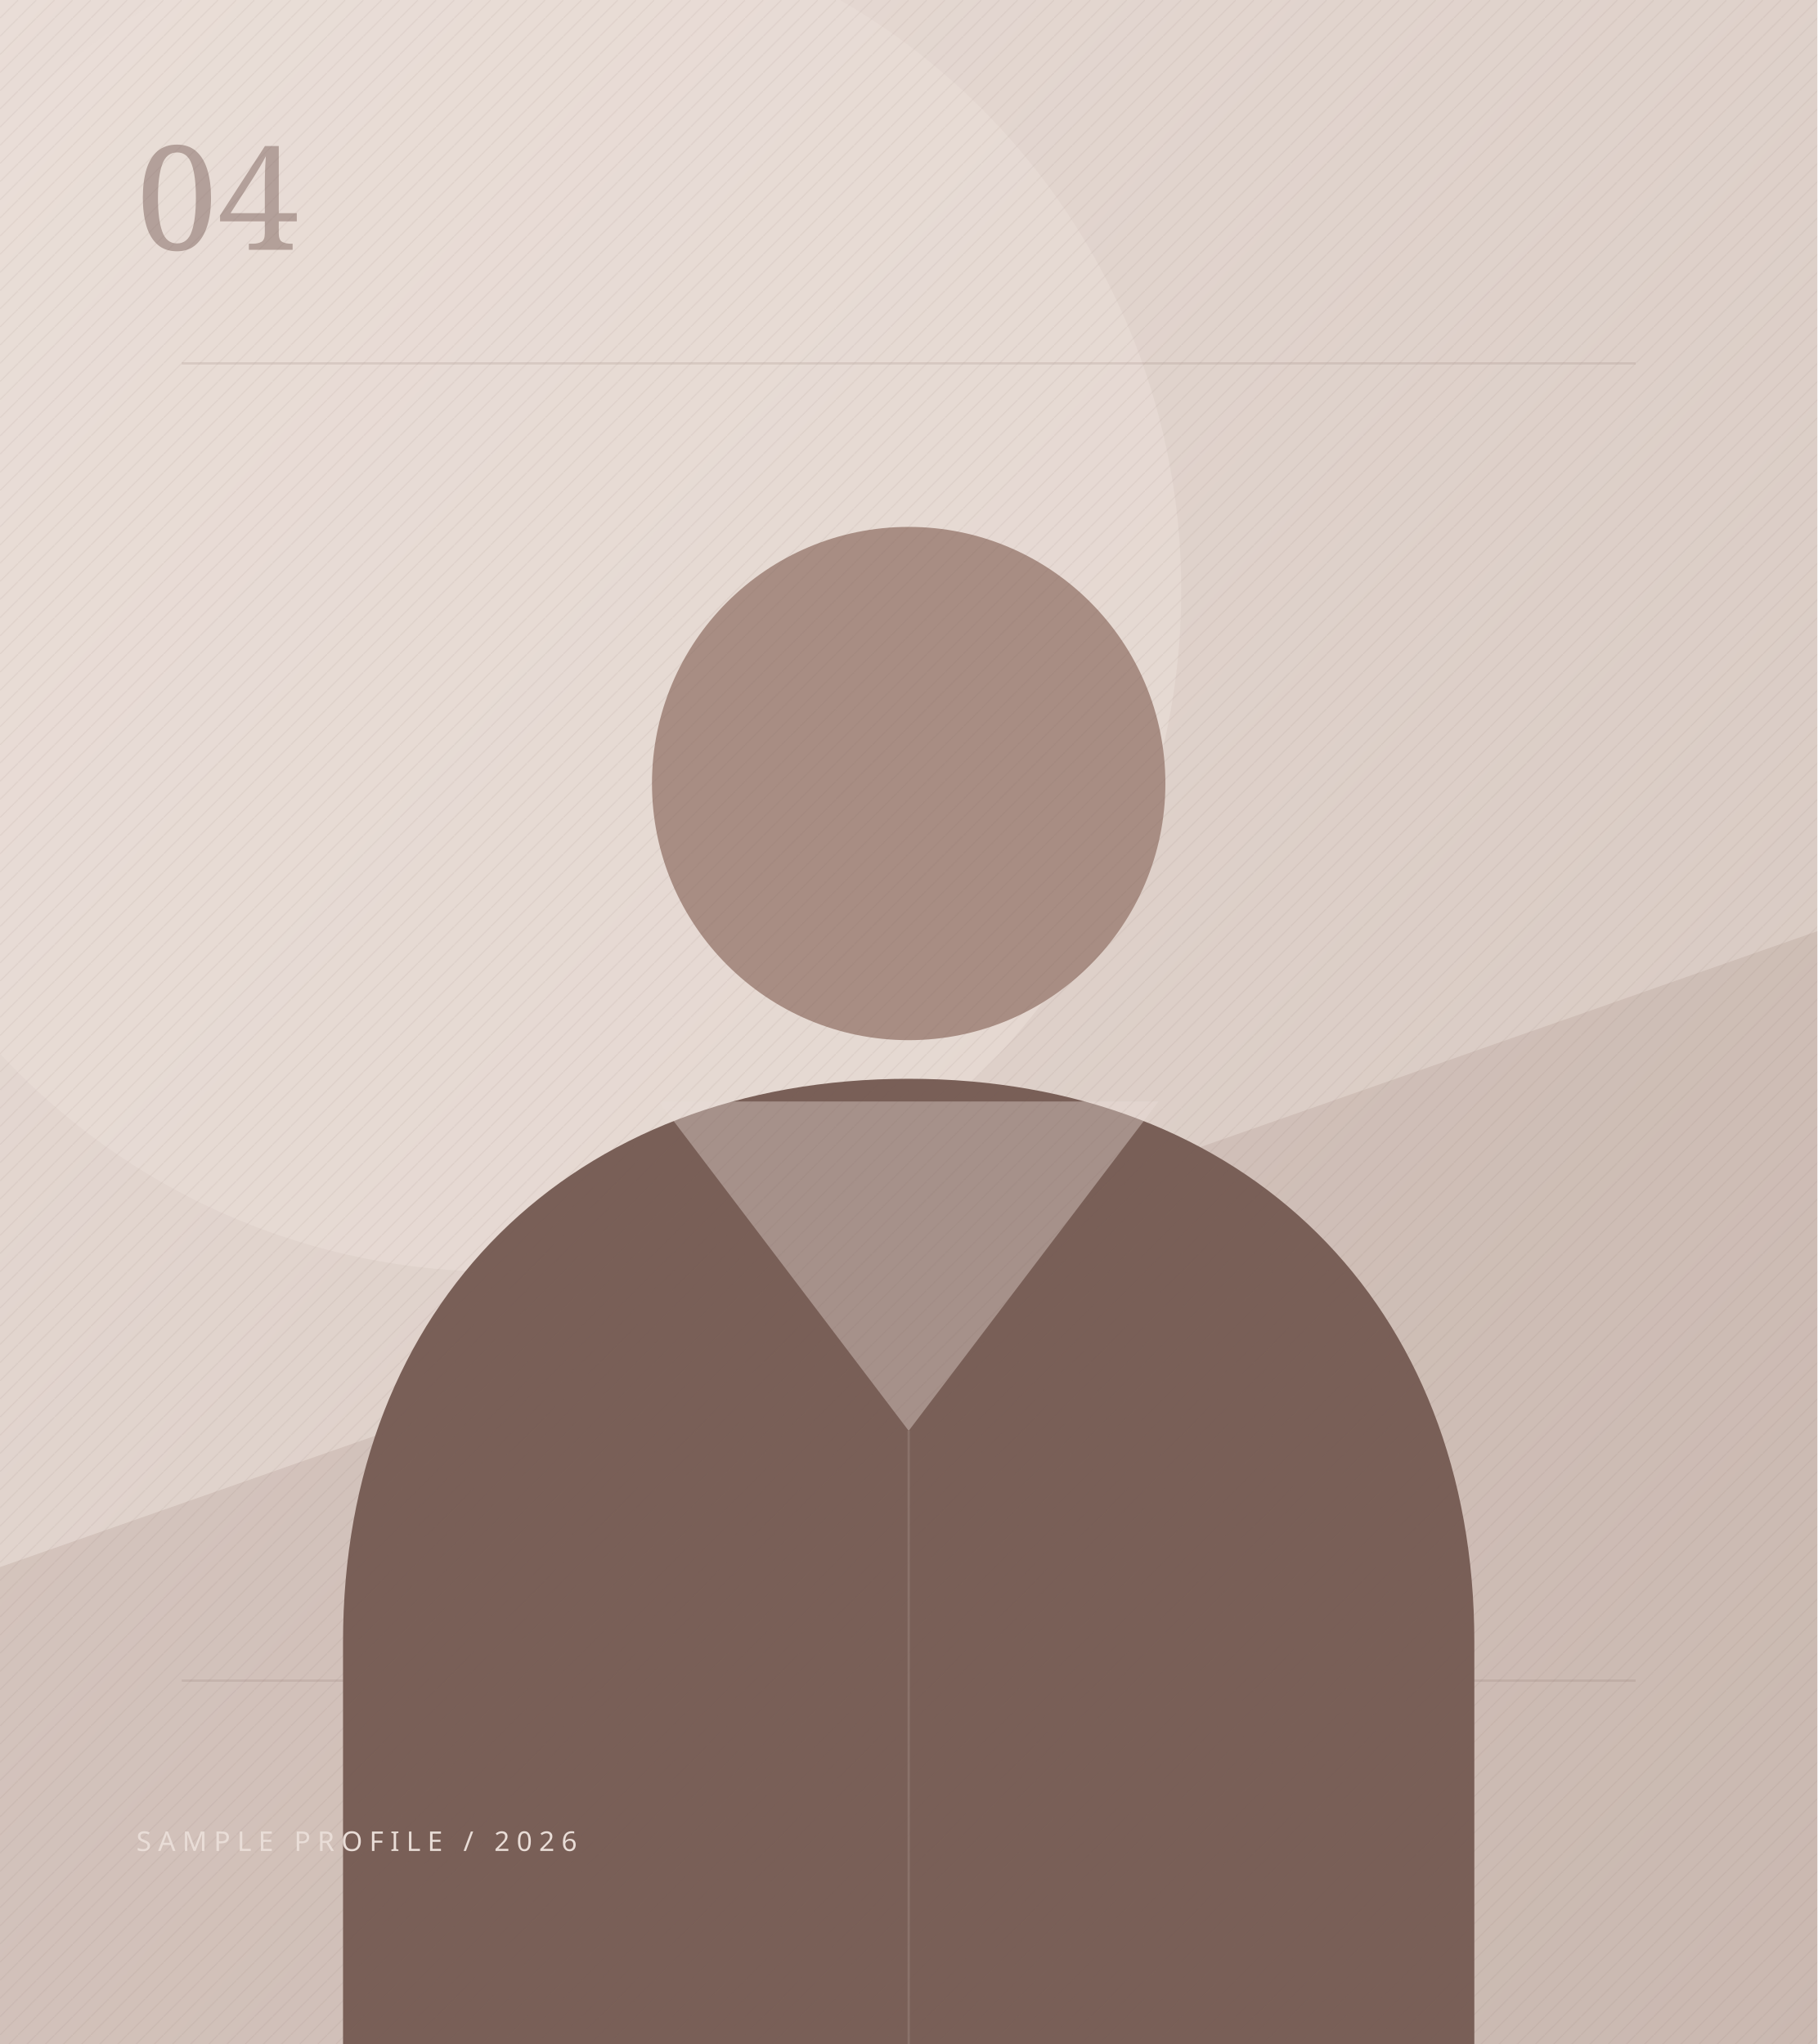
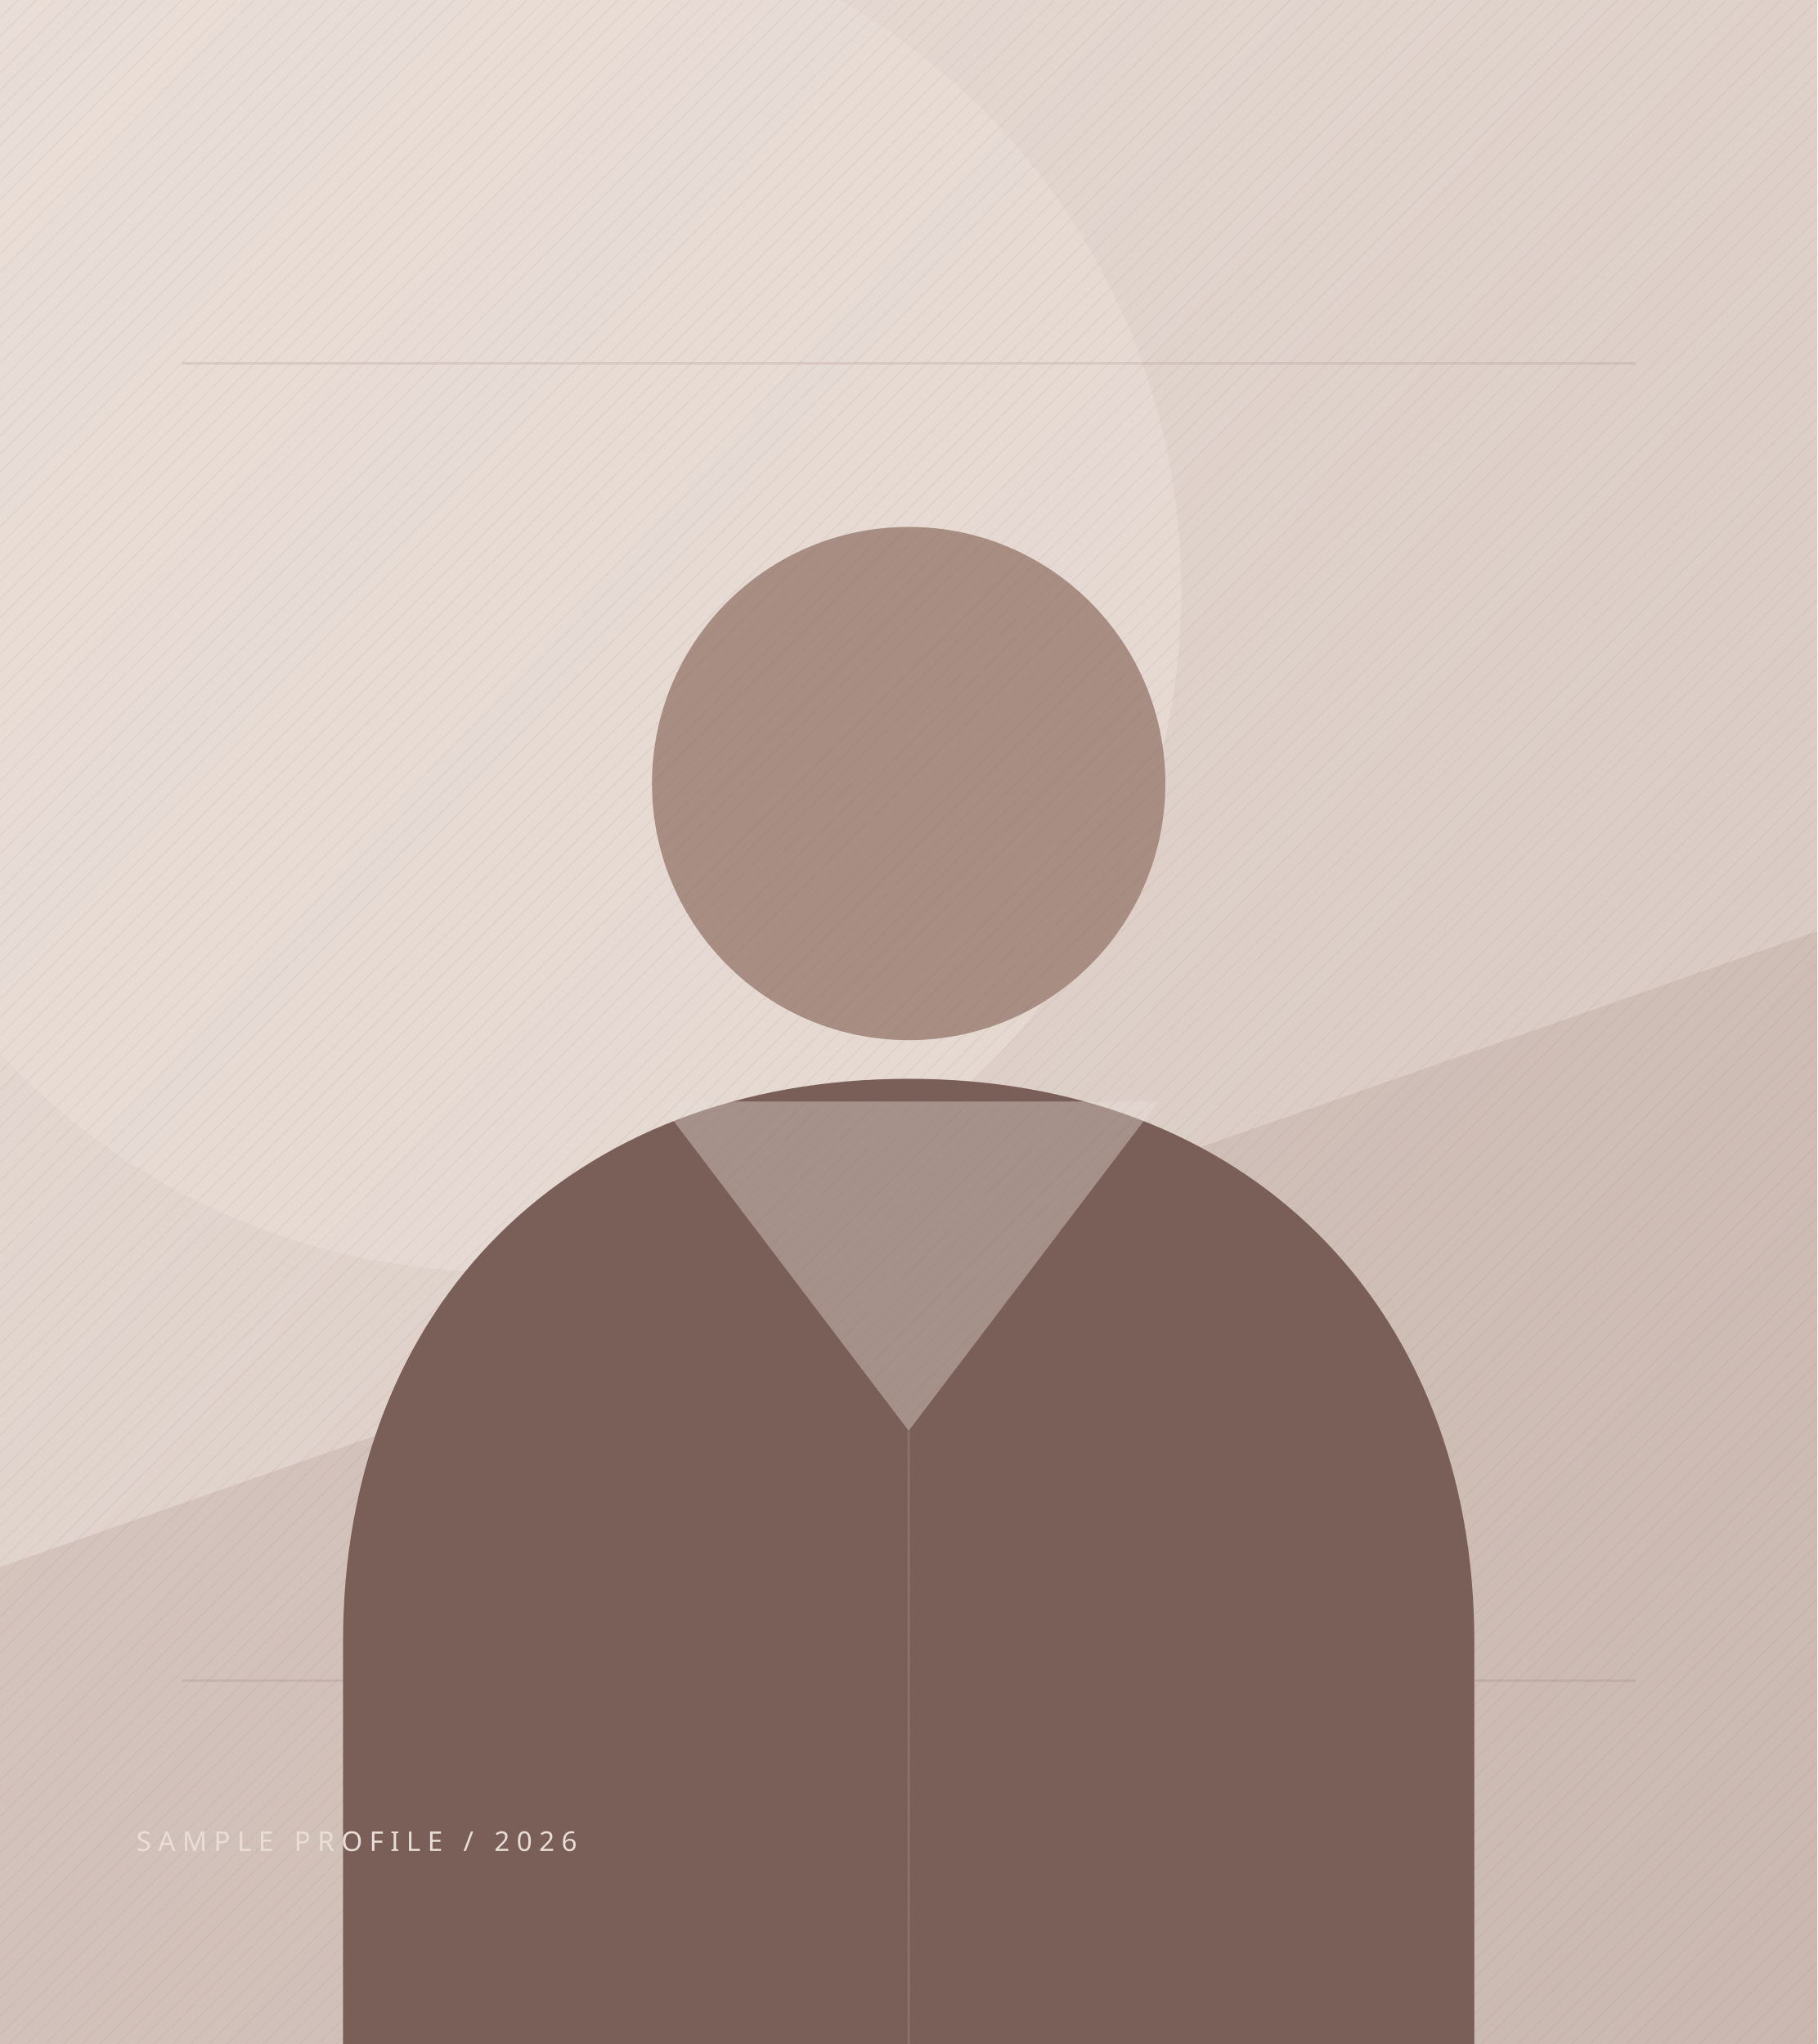
<svg xmlns="http://www.w3.org/2000/svg" viewBox="0 0 800 900">
  <defs>
    <linearGradient id="bg" x2="1" y2="1">
      <stop stop-color="#e9ddd7" />
      <stop offset="1" stop-color="#d4c5bd" />
    </linearGradient>
    <pattern id="lines" width="8" height="8" patternUnits="userSpaceOnUse">
      <path d="M0 8L8 0" stroke="#795f57" stroke-width=".5" opacity=".08" />
    </pattern>
  </defs>
  <rect width="800" height="900" fill="url(#bg)" />
  <circle cx="220" cy="260" r="300" fill="#e9ddd7" opacity=".6" />
  <path d="M0 690L800 410V900H0Z" fill="#a88d83" opacity=".23" />
-   <text x="60" y="110" fill="#795f57" font-family="Georgia,serif" font-size="64" opacity=".48">04</text>
  <path d="M80 160H720M80 740H720" stroke="#795f57" opacity=".15" />
  <circle cx="400" cy="345" r="113" fill="#a88d83" />
  <path d="M151 900V723c0-149 101-248 249-248s249 99 249 248v177" fill="#795f57" />
  <path d="M290 485L400 630 510 485" fill="#e9ddd7" opacity=".4" />
  <path d="M400 630V900" stroke="#e9ddd7" opacity=".15" />
  <rect width="800" height="900" fill="url(#lines)" />
  <text x="60" y="815" fill="#e9ddd7" font-size="12" letter-spacing="3" font-family="sans-serif">SAMPLE PROFILE / 2026</text>
</svg>
